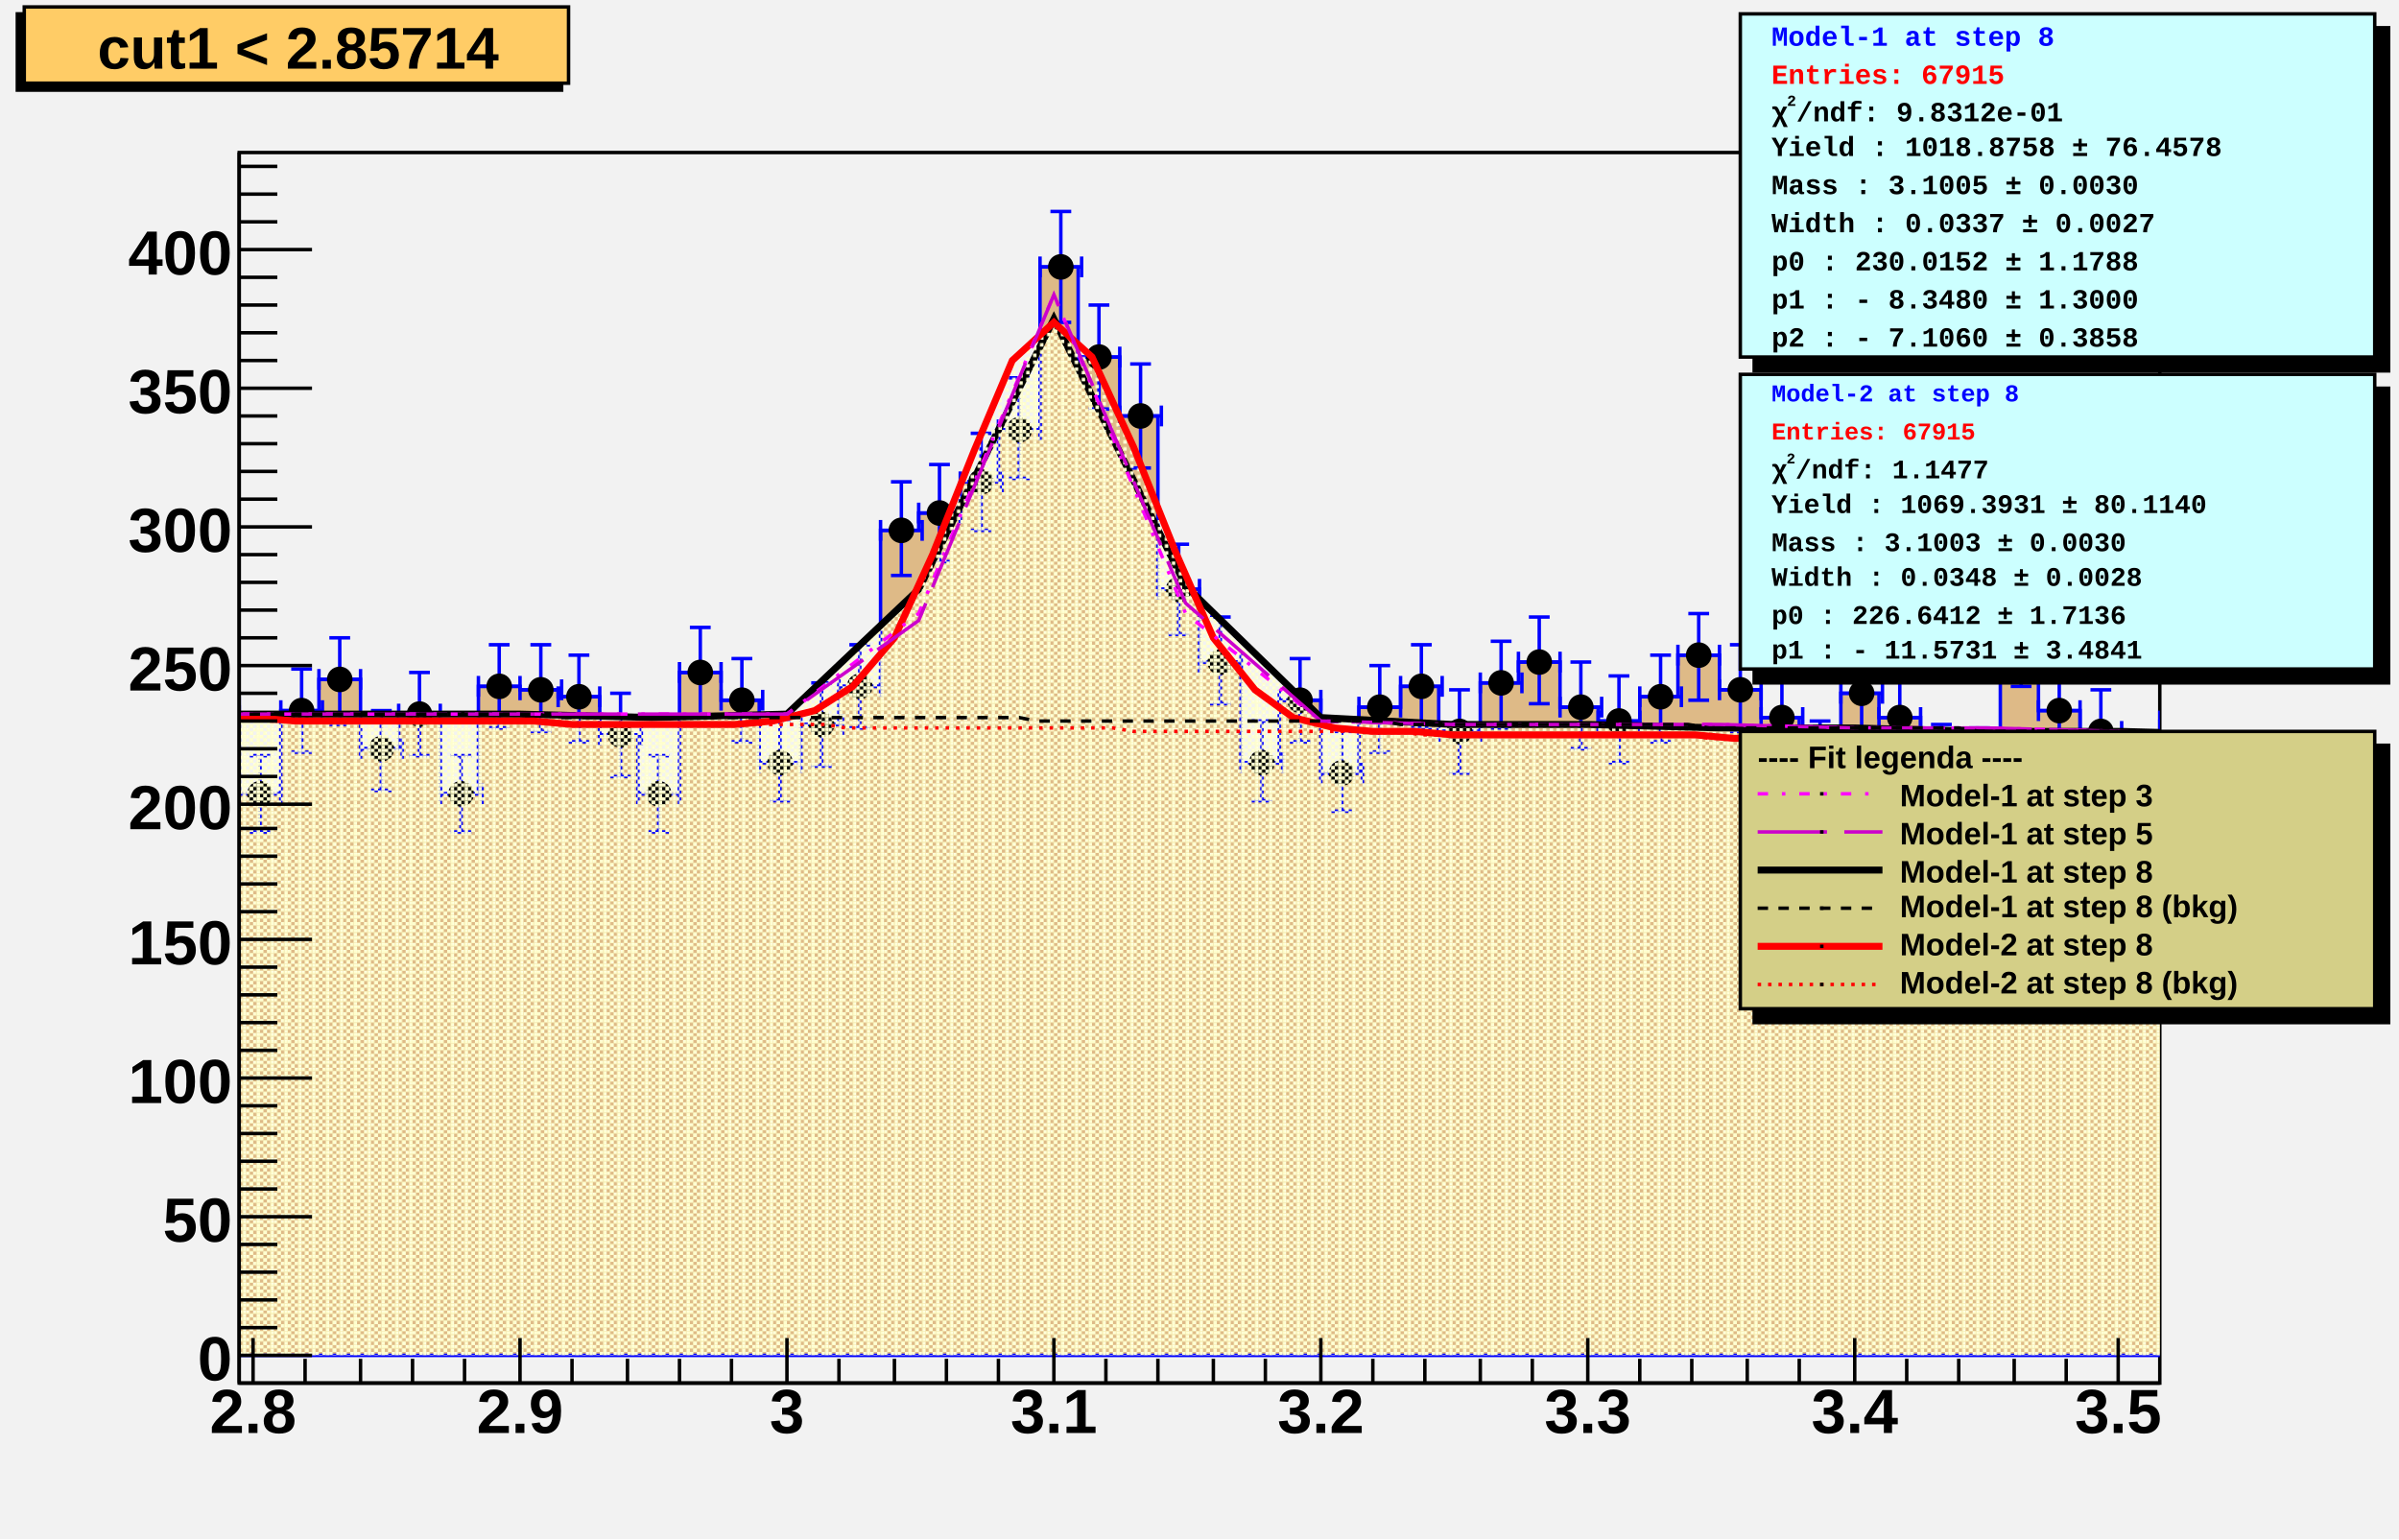
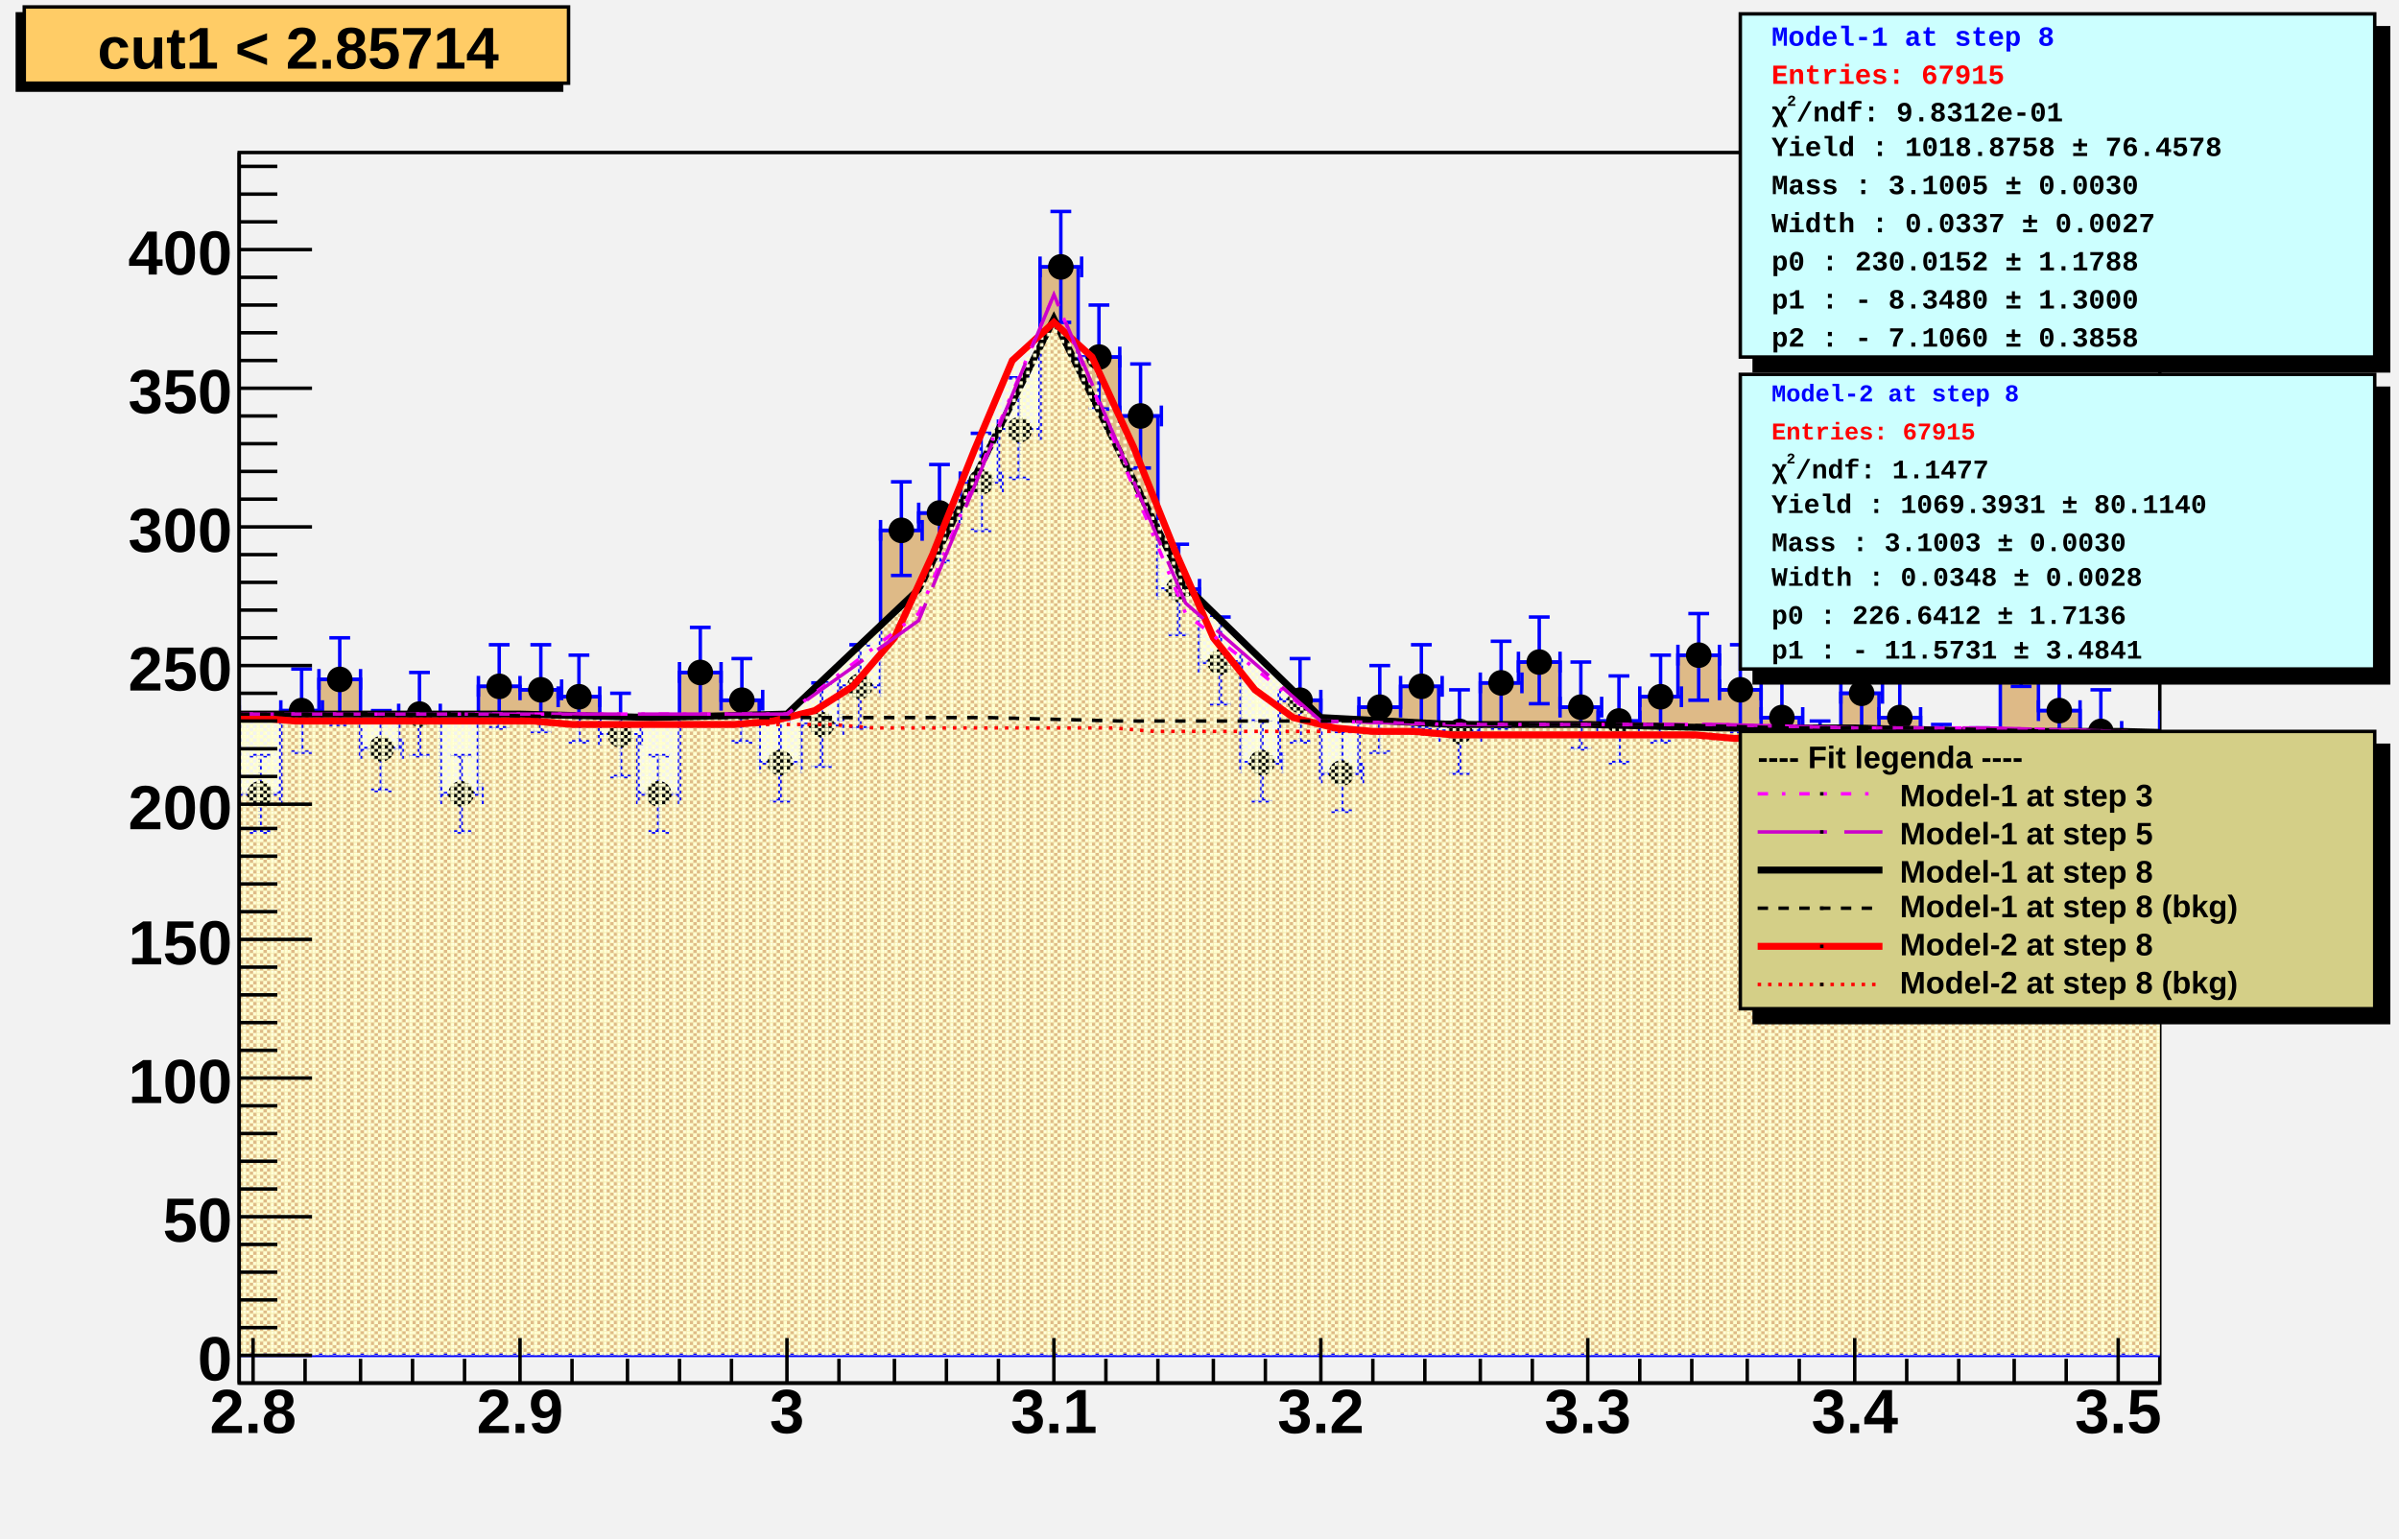
<svg xmlns="http://www.w3.org/2000/svg" viewBox="0 0 692 444" preserveAspectRatio="none" width="692" height="444">
  <defs>
    <pattern id="pat_3001_390" patternUnits="userSpaceOnUse" width="2" height="2">
      <path d="M0,0h1v1h-1zM1,1h1v1h-1z" style="fill: #ffffcc;" />
    </pattern>
    <pattern id="pat_3002_390" patternUnits="userSpaceOnUse" width="4" height="2">
      <path d="M1,0h1v1h-1zM3,1h1v1h-1z" style="fill: #ffffcc;" />
    </pattern>
  </defs>
  <path d="M0,0H692V444H0Z" style="fill: #f2f2f2;" />
  <g>
    <g transform="translate(69,44)">
      <path d="M0,0H554V355H0Z" style="fill: #f2f2f2; stroke: black; stroke-width: 1;" />
      <svg x="0" y="0" overflow="hidden" width="554" height="355" viewBox="0 0 554 355">
        <g>
          <path d="M-23,175h11v-15h12v25h12v-24h11v-9h12v20h11v-10h12v23h11v-31h12v1h11v2h12v11h11v17h12v-35h12v8h11v18h12v-11h11v-11h12v-45h11v-5h12v-9h11v-15h12v-47h11v26h12v17h11v50h12v21h12v29h11v-18h12v21h11v-19h12v-6h11v13h12v-14h11v-6h12v13h11v4h12v-7h11v-12h12v10h12v8h11v13h12v-20h11v7h12v13h11v1h12v-36h11v20h12v6h11v12h12v-15h12v-11h11L577,347H-23Z" style="stroke-linejoin: miter; stroke: blue; stroke-width: 1; fill: #deba87;" />
        </g>
        <g>
          <path d="M-23,172v6m0,-3h12m0,-3v6M-20,163h6m-3,0v23m-3,0h6M-12,157v6m0,-3h12m0,-3v6M-9,147h6m-3,0v25m-3,0h6M0,182v6m0,-3h12m0,-3v6M3,174h6m-3,0v22m-3,0h6M12,158v6m0,-3h12m0,-3v6M15,149h6m-3,0v24m-3,0h6M23,149v6m0,-3h12m0,-3v6M26,140h6m-3,0v25m-3,0h6M35,169v6m0,-3h12m0,-3v6M38,161h6m-3,0v23m-3,0h6M46,159v6m0,-3h12m0,-3v6M49,150h6m-3,0v24m-3,0h6M58,182v6m0,-3h12m0,-3v6M61,174h6m-3,0v22m-3,0h6M69,151v6m0,-3h12m0,-3v6M72,142h6m-3,0v24m-3,0h6M81,152v6m0,-3h12m0,-3v6M84,142h6m-3,0v25m-3,0h6M92,154v6m0,-3h12m0,-3v6M95,145h6m-3,0v25m-3,0h6M104,165v6m0,-3h12m0,-3v6M107,156h6m-3,0v24m-3,0h6M115,182v6m0,-3h12m0,-3v6M118,174h6m-3,0v22m-3,0h6M127,147v6m0,-3h12m0,-3v6M130,137h6m-3,0v26m-3,0h6M139,155v6m0,-3h12m0,-3v6M142,146h6m-3,0v24m-3,0h6M150,173v6m0,-3h12m0,-3v6M153,164h6m-3,0v23m-3,0h6M162,162v6m0,-3h12m0,-3v6M165,153h6m-3,0v24m-3,0h6M173,151v6m0,-3h12m0,-3v6M176,142h6m-3,0v24m-3,0h6M185,106v6m0,-3h12m0,-3v6M188,95h6m-3,0v27m-3,0h6M196,101v6m0,-3h12m0,-3v6M199,90h6m-3,0v28m-3,0h6M208,92v6m0,-3h12m0,-3v6M211,81h6m-3,0v28m-3,0h6M219,77v6m0,-3h12m0,-3v6M222,65h6m-3,0v29m-3,0h6M231,30v6m0,-3h12m0,-3v6M234,17h6m-3,0v32m-3,0h6M242,56v6m0,-3h12m0,-3v6M245,44h6m-3,0v30m-3,0h6M254,73v6m0,-3h12m0,-3v6M257,61h6m-3,0v30m-3,0h6M265,123v6m0,-3h12m0,-3v6M268,113h6m-3,0v26m-3,0h6M277,144v6m0,-3h12m0,-3v6M280,134h6m-3,0v25m-3,0h6M289,173v6m0,-3h12m0,-3v6M292,164h6m-3,0v23m-3,0h6M300,155v6m0,-3h12m0,-3v6M303,146h6m-3,0v24m-3,0h6M312,176v6m0,-3h12m0,-3v6M315,167h6m-3,0v23m-3,0h6M323,157v6m0,-3h12m0,-3v6M326,148h6m-3,0v25m-3,0h6M335,151v6m0,-3h12m0,-3v6M338,142h6m-3,0v24m-3,0h6M346,164v6m0,-3h12m0,-3v6M349,155h6m-3,0v24m-3,0h6M358,150v6m0,-3h12m0,-3v6M361,141h6m-3,0v25m-3,0h6M369,144v6m0,-3h12m0,-3v6M372,134h6m-3,0v25m-3,0h6M381,157v6m0,-3h12m0,-3v6M384,147h6m-3,0v25m-3,0h6M392,161v6m0,-3h12m0,-3v6M395,151h6m-3,0v25m-3,0h6M404,154v6m0,-3h12m0,-3v6M407,145h6m-3,0v25m-3,0h6M415,142v6m0,-3h12m0,-3v6M418,133h6m-3,0v25m-3,0h6M427,152v6m0,-3h12m0,-3v6M430,142h6m-3,0v25m-3,0h6M439,160v6m0,-3h12m0,-3v6M442,151h6m-3,0v24m-3,0h6M450,173v6m0,-3h12m0,-3v6M453,164h6m-3,0v23m-3,0h6M462,153v6m0,-3h12m0,-3v6M465,144h6m-3,0v25m-3,0h6M473,160v6m0,-3h12m0,-3v6M476,151h6m-3,0v24m-3,0h6M485,173v6m0,-3h12m0,-3v6M488,165h6m-3,0v23m-3,0h6M496,174v6m0,-3h12m0,-3v6M499,166h6m-3,0v23m-3,0h6M508,138v6m0,-3h12m0,-3v6M511,128h6m-3,0v26m-3,0h6M519,158v6m0,-3h12m0,-3v6M522,149h6m-3,0v24m-3,0h6M531,164v6m0,-3h12m0,-3v6M534,155h6m-3,0v24m-3,0h6M542,176v6m0,-3h12m0,-3v6M545,167h6m-3,0v23m-3,0h6M554,161v6m0,-3h12m0,-3v6M557,151h6m-3,0v25m-3,0h6M566,150v6m0,-3h12m0,-3v6M569,141h6m-3,0v25m-3,0h6" style="stroke: blue; stroke-width: 1;" />
          <path d="M-20.2,175.0a3.2,3.2,0,1,0,6.4,0a3.2,3.2,0,1,0,-6.4,0zM-9.2,160.0a3.2,3.2,0,1,0,6.4,0a3.2,3.2,0,1,0,-6.4,0zM2.8,185.0a3.2,3.2,0,1,0,6.4,0a3.2,3.2,0,1,0,-6.4,0zM14.8,161.0a3.2,3.2,0,1,0,6.4,0a3.2,3.2,0,1,0,-6.4,0zM25.8,152.0a3.2,3.2,0,1,0,6.4,0a3.2,3.2,0,1,0,-6.4,0zM37.8,172.0a3.2,3.2,0,1,0,6.4,0a3.2,3.2,0,1,0,-6.4,0zM48.8,162.0a3.2,3.2,0,1,0,6.4,0a3.2,3.2,0,1,0,-6.4,0zM60.8,185.0a3.2,3.2,0,1,0,6.4,0a3.2,3.2,0,1,0,-6.4,0zM71.8,154.0a3.2,3.2,0,1,0,6.4,0a3.2,3.2,0,1,0,-6.4,0zM83.8,155.0a3.2,3.2,0,1,0,6.4,0a3.2,3.2,0,1,0,-6.4,0zM94.8,157.0a3.2,3.2,0,1,0,6.4,0a3.2,3.2,0,1,0,-6.4,0zM106.8,168.0a3.2,3.2,0,1,0,6.4,0a3.2,3.2,0,1,0,-6.4,0zM117.8,185.0a3.2,3.2,0,1,0,6.4,0a3.2,3.2,0,1,0,-6.4,0zM129.8,150.0a3.2,3.2,0,1,0,6.4,0a3.2,3.2,0,1,0,-6.4,0zM141.8,158.0a3.2,3.2,0,1,0,6.4,0a3.2,3.2,0,1,0,-6.4,0zM152.8,176.0a3.2,3.2,0,1,0,6.4,0a3.2,3.2,0,1,0,-6.4,0zM164.8,165.0a3.2,3.2,0,1,0,6.4,0a3.2,3.2,0,1,0,-6.4,0zM175.8,154.0a3.2,3.2,0,1,0,6.4,0a3.2,3.2,0,1,0,-6.4,0zM187.8,109.0a3.2,3.2,0,1,0,6.4,0a3.2,3.2,0,1,0,-6.4,0zM198.8,104.0a3.2,3.2,0,1,0,6.4,0a3.2,3.2,0,1,0,-6.4,0zM210.8,95.0a3.2,3.2,0,1,0,6.4,0a3.2,3.2,0,1,0,-6.4,0zM221.8,80.0a3.2,3.2,0,1,0,6.4,0a3.2,3.2,0,1,0,-6.4,0zM233.8,33.0a3.2,3.2,0,1,0,6.4,0a3.2,3.2,0,1,0,-6.4,0zM244.8,59.0a3.2,3.2,0,1,0,6.4,0a3.2,3.2,0,1,0,-6.4,0zM256.8,76.0a3.2,3.2,0,1,0,6.4,0a3.2,3.2,0,1,0,-6.4,0zM267.8,126.0a3.2,3.2,0,1,0,6.4,0a3.2,3.2,0,1,0,-6.4,0zM279.8,147.0a3.2,3.2,0,1,0,6.4,0a3.2,3.2,0,1,0,-6.4,0zM291.8,176.0a3.2,3.2,0,1,0,6.4,0a3.2,3.2,0,1,0,-6.4,0zM302.8,158.0a3.2,3.2,0,1,0,6.4,0a3.2,3.2,0,1,0,-6.4,0zM314.8,179.0a3.2,3.2,0,1,0,6.4,0a3.2,3.2,0,1,0,-6.4,0zM325.8,160.0a3.2,3.2,0,1,0,6.4,0a3.2,3.2,0,1,0,-6.4,0zM337.8,154.0a3.2,3.2,0,1,0,6.4,0a3.2,3.2,0,1,0,-6.4,0zM348.8,167.0a3.2,3.2,0,1,0,6.4,0a3.2,3.2,0,1,0,-6.4,0zM360.8,153.0a3.2,3.2,0,1,0,6.4,0a3.2,3.2,0,1,0,-6.4,0zM371.8,147.0a3.2,3.2,0,1,0,6.4,0a3.2,3.2,0,1,0,-6.4,0zM383.8,160.0a3.2,3.2,0,1,0,6.4,0a3.2,3.2,0,1,0,-6.4,0zM394.8,164.0a3.2,3.2,0,1,0,6.4,0a3.2,3.2,0,1,0,-6.4,0zM406.8,157.0a3.2,3.2,0,1,0,6.4,0a3.2,3.2,0,1,0,-6.4,0zM417.8,145.0a3.2,3.2,0,1,0,6.4,0a3.2,3.2,0,1,0,-6.4,0zM429.8,155.0a3.2,3.2,0,1,0,6.4,0a3.2,3.2,0,1,0,-6.4,0zM441.8,163.0a3.2,3.2,0,1,0,6.4,0a3.2,3.2,0,1,0,-6.4,0zM452.8,176.0a3.2,3.2,0,1,0,6.4,0a3.2,3.2,0,1,0,-6.4,0zM464.8,156.0a3.2,3.2,0,1,0,6.4,0a3.2,3.2,0,1,0,-6.4,0zM475.8,163.0a3.2,3.2,0,1,0,6.4,0a3.2,3.2,0,1,0,-6.4,0zM487.8,176.0a3.2,3.2,0,1,0,6.4,0a3.2,3.2,0,1,0,-6.4,0zM498.8,177.0a3.2,3.2,0,1,0,6.4,0a3.2,3.2,0,1,0,-6.4,0zM510.8,141.0a3.2,3.2,0,1,0,6.4,0a3.2,3.2,0,1,0,-6.4,0zM521.8,161.0a3.2,3.2,0,1,0,6.4,0a3.2,3.2,0,1,0,-6.4,0zM533.8,167.0a3.2,3.2,0,1,0,6.4,0a3.2,3.2,0,1,0,-6.4,0zM544.8,179.0a3.2,3.2,0,1,0,6.4,0a3.2,3.2,0,1,0,-6.4,0zM556.8,164.0a3.2,3.2,0,1,0,6.4,0a3.2,3.2,0,1,0,-6.4,0zM568.8,153.0a3.2,3.2,0,1,0,6.4,0a3.2,3.2,0,1,0,-6.4,0z" style="stroke: black; fill: black;" />
        </g>
        <g>
          <path d="M-35,162L4,162L42,162L81,162L119,163L158,162L196,126L235,48L273,125L312,163L350,165L389,165L427,166L466,166L504,167L543,167L581,168L620,168L639,347H-54Z" style="fill: url(#pat_3001_390);" />
          <path d="M-35,162L4,162L42,162L81,162L119,163L158,162L196,126L235,48L273,125L312,163L350,165L389,165L427,166L466,166L504,167L543,167L581,168L620,168" style="fill: none; stroke: black; stroke-width: 2;" />
        </g>
        <g>
          <path d="M-8,163L4,163L16,164L27,164L39,164L50,164L62,164L73,164L85,164L96,165L108,165L119,165L131,165L143,165L154,164L166,161L177,154L189,140L200,116L212,86L223,60L235,49L246,59L258,85L270,115L281,140L293,155L304,163L316,166L327,167L339,167L350,168L362,168L373,168L385,168L396,168L408,168L420,168L431,169L443,169L454,169L466,169L477,169L489,169L500,169L512,170L523,170L535,170L547,170L558,170L570,170L575,347H-14Z" style="fill: url(#pat_3002_390);" />
          <path d="M-8,163L4,163L16,164L27,164L39,164L50,164L62,164L73,164L85,164L96,165L108,165L119,165L131,165L143,165L154,164L166,161L177,154L189,140L200,116L212,86L223,60L235,49L246,59L258,85L270,115L281,140L293,155L304,163L316,166L327,167L339,167L350,168L362,168L373,168L385,168L396,168L408,168L420,168L431,169L443,169L454,169L466,169L477,169L489,169L500,169L512,170L523,170L535,170L547,170L558,170L570,170" style="fill: none; stroke: red; stroke-width: 2;" />
        </g>
        <g>
          <path d="M-35,162L4,162L42,162L81,162L119,162L158,162L196,133L235,41L273,133L312,164L350,165L389,165L427,165L466,166L504,166L543,167L581,168L620,168" style="fill: none; stroke: magenta; stroke-width: 1; stroke-dasharray: 3,4,1,4;" />
        </g>
        <g>
          <path d="M-35,162L4,162L42,162L81,162L119,162L158,162L196,135L235,41L273,130L312,164L350,165L389,165L427,165L466,166L504,166L543,167L581,168L620,168" style="fill: none; stroke: #cc00cc; stroke-width: 1; stroke-dasharray: 20,5;" />
        </g>
        <g>
-           <path d="M3,162L9,162L14,162L20,162L25,162L31,162L36,162L42,162L47,162L53,162L58,162L64,162L69,162L75,162L81,162L86,162L92,163L97,163L103,163L108,163L114,163L119,163L125,163L130,163L136,163L142,163L147,163L153,163L158,163L164,163L169,163L175,163L180,163L186,163L191,163L197,163L202,163L208,163L214,163L219,163L225,163L230,164L236,164L241,164L247,164L252,164L258,164L263,164L269,164L274,164L280,164L286,164L291,164L297,164L302,164L308,164L313,164L319,164L324,164L330,164L335,165L341,165L346,165L352,165L358,165L363,165L369,165L374,165L380,165L385,165L391,165L396,165L402,165L407,165L413,165L418,165L424,166L430,166L435,166L441,166L446,166L452,166L457,166L463,166L468,166L474,166L479,166L485,166L491,166L496,166L502,167L507,167L513,167L518,167L524,167L529,167L535,167L540,167L546,167L551,167" style="fill: none; stroke: black; stroke-width: 1; stroke-dasharray: 3,3;" />
-         </g>
-         <g>
-           <path d="M3,163L9,164L14,164L20,164L25,164L31,164L36,164L42,164L47,164L53,164L58,164L64,164L69,164L75,164L81,164L86,164L92,165L97,165L103,165L108,165L114,165L119,165L125,165L130,165L136,165L142,165L147,165L153,165L158,165L164,165L169,165L175,166L180,166L186,166L191,166L197,166L202,166L208,166L214,166L219,166L225,166L230,166L236,166L241,166L247,166L252,166L258,167L263,167L269,167L274,167L280,167L286,167L291,167L297,167L302,167L308,167L313,167L319,167L324,167L330,167L335,167L341,168L346,168L352,168L358,168L363,168L369,168L374,168L380,168L385,168L391,168L396,168L402,168L407,168L413,168L418,168L424,169L430,169L435,169L441,169L446,169L452,169L457,169L463,169L468,169L474,169L479,169L485,169L491,169L496,169L502,169L507,170L513,170L518,170L524,170L529,170L535,170L540,170L546,170L551,170" style="fill: none; stroke: red; stroke-width: 1; stroke-dasharray: 1,2;" />
+           <path d="M-54,162L-15,162L23,162L62,162L100,163L139,163L177,163L216,163L254,164L293,164L331,164L370,165L408,165L447,166L485,166L523,167L562,167L600,168" style="fill: none; stroke: black; stroke-width: 1; stroke-dasharray: 3,3;" />
+         </g>
+         <g>
+           <path d="M-13,163L-2,163L10,164L21,164L33,164L44,164L56,164L68,164L79,164L91,165L102,165L114,165L125,165L137,165L148,165L160,165L171,165L183,166L195,166L206,166L218,166L229,166L241,166L252,166L264,167L275,167L287,167L298,167L310,167L321,167L333,167L345,168L356,168L368,168L379,168L391,168L402,168L414,168L425,169L437,169L448,169L460,169L472,169L483,169L495,169L506,170L518,170L529,170L541,170L552,170L564,170L575,170" style="fill: none; stroke: red; stroke-width: 1; stroke-dasharray: 1,2;" />
        </g>
      </svg>
      <g>
        <g transform="translate(0,355)">
          <path d="M0,0h554M4,-13V0M19,-7V0M35,-7V0M50,-7V0M65,-7V0M81,-13V0M96,-7V0M112,-7V0M127,-7V0M142,-7V0M158,-13V0M173,-7V0M189,-7V0M204,-7V0M219,-7V0M235,-13V0M250,-7V0M265,-7V0M281,-7V0M296,-7V0M312,-13V0M327,-7V0M342,-7V0M358,-7V0M373,-7V0M389,-13V0M404,-7V0M419,-7V0M435,-7V0M450,-7V0M466,-13V0M481,-7V0M496,-7V0M512,-7V0M527,-7V0M542,-13V0" style="stroke: black; stroke-width: 1;" />
          <g font-family="Arial" font-size="18" space="preserve" font-weight="bold" fill="black" text-anchor="middle">
            <text dy=".8em" transform="translate(4)">
       2.8
      </text>
            <text dy=".8em" transform="translate(81)">
       2.9
      </text>
            <text dy=".8em" transform="translate(158)">
       3
      </text>
            <text dy=".8em" transform="translate(235)">
       3.1
      </text>
            <text dy=".8em" transform="translate(312)">
       3.2
      </text>
            <text dy=".8em" transform="translate(389)">
       3.3
      </text>
            <text dy=".8em" transform="translate(466)">
       3.4
      </text>
            <text dy=".8em" transform="translate(542)">
       3.5
      </text>
          </g>
        </g>
        <g>
          <path d="M0,0v355M21,347H0M11,339H0M11,331H0M11,323H0M11,315H0M21,307H0M11,299H0M11,291H0M11,283H0M11,275H0M21,267H0M11,259H0M11,251H0M11,243H0M11,235H0M21,227H0M11,219H0M11,211H0M11,203H0M11,195H0M21,188H0M11,180H0M11,172H0M11,164H0M11,156H0M21,148H0M11,140H0M11,132H0M11,124H0M11,116H0M21,108H0M11,100H0M11,92H0M11,84H0M11,76H0M21,68H0M11,60H0M11,52H0M11,44H0M11,36H0M21,28H0M11,20H0M11,12H0M11,4H0" style="stroke: black; stroke-width: 1;" />
          <g font-family="Arial" font-size="18" space="preserve" font-weight="bold" fill="black" text-anchor="end">
            <text dy=".4em" transform="translate(-2,347)">
       0
      </text>
            <text dy=".4em" transform="translate(-2,307)">
       50
      </text>
            <text dy=".4em" transform="translate(-2,267)">
       100
      </text>
            <text dy=".4em" transform="translate(-2,227)">
       150
      </text>
            <text dy=".4em" transform="translate(-2,188)">
       200
      </text>
            <text dy=".4em" transform="translate(-2,148)">
       250
      </text>
            <text dy=".4em" transform="translate(-2,108)">
       300
      </text>
            <text dy=".4em" transform="translate(-2,68)">
       350
      </text>
            <text dy=".4em" transform="translate(-2,28)">
       400
      </text>
          </g>
        </g>
      </g>
    </g>
    <g transform="translate(7,2)" font-family="Arial" font-size="17" space="preserve" font-weight="bold">
      <path d="M-2,2v22h157v-22z" style="fill: black; stroke: black; stroke-width: 1px;" />
      <path d="M0,0H157V22H0Z" style="fill: #ffcc66; stroke: black; stroke-width: 1;" />
      <text fill="black" text-anchor="middle" dy=".4em" transform="translate(79,11)">
    cut1 &lt; 2.85714
   </text>
    </g>
    <g transform="translate(502,4)" font-family="Courier New" font-size="8" space="preserve" font-weight="bold">
      <path d="M4,4v99h183v-99z" style="fill: black; stroke: black; stroke-width: 1px;" />
      <path d="M0,0H183V99H0Z" style="fill: #ccffff; stroke: black; stroke-width: 1;" />
      <text fill="blue" text-anchor="start" dy=".4em" transform="translate(9,6)">
    Model-1 at step 8
   </text>
      <text fill="red" text-anchor="start" dy=".4em" transform="translate(9,17)">
    Entries:       67915
   </text>
      <g transform="translate(9,31) scale(0.891)">
        <text fill="black" font-size="9">
     χ
    </text>
        <text fill="black" font-size="5" transform="translate(5,-5)">
     2
    </text>
        <text fill="black" font-size="9" x="8">
     /ndf:  9.8312e-01
    </text>
      </g>
      <g transform="translate(9,41) scale(0.891)">
        <text fill="black" font-size="9">
     Yield :   1018.8758 ± 76.4578
    </text>
      </g>
      <g transform="translate(9,52) scale(0.891)">
        <text fill="black" font-size="9">
     Mass  :      3.1005 ± 0.0030
    </text>
      </g>
      <g transform="translate(9,63) scale(0.891)">
        <text fill="black" font-size="9">
     Width :      0.0337 ± 0.0027
    </text>
      </g>
      <g transform="translate(9,74) scale(0.891)">
        <text fill="black" font-size="9">
     p0    :    230.0152 ± 1.1788
    </text>
      </g>
      <g transform="translate(9,85) scale(0.891)">
        <text fill="black" font-size="9">
     p1    : -    8.3480 ± 1.3000
    </text>
      </g>
      <g transform="translate(9,96) scale(0.891)">
        <text fill="black" font-size="9">
     p2    : -    7.1060 ± 0.3858
    </text>
      </g>
    </g>
    <g transform="translate(502,108)" font-family="Courier New" font-size="7" space="preserve" font-weight="bold">
      <path d="M4,4v85h183v-85z" style="fill: black; stroke: black; stroke-width: 1px;" />
      <path d="M0,0H183V85H0Z" style="fill: #ccffff; stroke: black; stroke-width: 1;" />
      <text fill="blue" text-anchor="start" dy=".4em" transform="translate(9,5)">
    Model-2 at step 8
   </text>
      <text fill="red" text-anchor="start" dy=".4em" transform="translate(9,16)">
    Entries:       67915
   </text>
      <g transform="translate(9,30) scale(0.861)">
        <text fill="black" font-size="9">
     χ
    </text>
        <text fill="black" font-size="5" transform="translate(5,-5)">
     2
    </text>
        <text fill="black" font-size="9" x="8">
     /ndf:      1.1477
    </text>
      </g>
      <g transform="translate(9,40) scale(0.861)">
        <text fill="black" font-size="9">
     Yield :   1069.3931 ± 80.1140
    </text>
      </g>
      <g transform="translate(9,51) scale(0.861)">
        <text fill="black" font-size="9">
     Mass  :      3.1003 ± 0.0030
    </text>
      </g>
      <g transform="translate(9,61) scale(0.861)">
        <text fill="black" font-size="9">
     Width :      0.0348 ± 0.0028
    </text>
      </g>
      <g transform="translate(9,72) scale(0.861)">
        <text fill="black" font-size="9">
     p0    :    226.6412 ± 1.7136
    </text>
      </g>
      <g transform="translate(9,82) scale(0.861)">
        <text fill="black" font-size="9">
     p1    : -   11.5731 ± 3.4841
    </text>
      </g>
    </g>
    <g transform="translate(502,211)" font-family="Arial" font-size="9" space="preserve" font-weight="bold">
      <path d="M4,4v80h183v-80z" style="fill: black; stroke: black; stroke-width: 1px;" />
      <path d="M0,0H183V80H0Z" style="fill: #d4cf87; stroke: black; stroke-width: 1;" />
      <text fill="black" text-anchor="start" dy=".4em" transform="translate(5,7)">
    ---- Fit legenda ----
   </text>
      <path d="M5,18H41" style="stroke: magenta; stroke-width: 1; stroke-dasharray: 3,4,1,4;" />
      <path d="M23,18h1" style="stroke: black; fill: none;" />
      <text fill="black" text-anchor="start" dy=".4em" transform="translate(46,18)">
    Model-1 at step 3
   </text>
      <path d="M5,29H41" style="stroke: #cc00cc; stroke-width: 1; stroke-dasharray: 20,5;" />
      <path d="M23,29h1" style="stroke: black; fill: none;" />
      <text fill="black" text-anchor="start" dy=".4em" transform="translate(46,29)">
    Model-1 at step 5
   </text>
      <path d="M5,40H41" style="stroke: black; stroke-width: 2;" />
      <path d="M23,40h1" style="stroke: black; fill: none;" />
      <text fill="black" text-anchor="start" dy=".4em" transform="translate(46,40)">
    Model-1 at step 8
   </text>
      <path d="M5,51H41" style="stroke: black; stroke-width: 1; stroke-dasharray: 3,3;" />
      <path d="M23,51h1" style="stroke: black; fill: none;" />
      <text fill="black" text-anchor="start" dy=".4em" transform="translate(46,50)">
    Model-1 at step 8 (bkg)
   </text>
      <path d="M5,62H41" style="stroke: red; stroke-width: 2;" />
      <path d="M23,62h1" style="stroke: black; fill: none;" />
      <text fill="black" text-anchor="start" dy=".4em" transform="translate(46,61)">
    Model-2 at step 8
   </text>
      <path d="M5,73H41" style="stroke: red; stroke-width: 1; stroke-dasharray: 1,2;" />
      <path d="M23,73h1" style="stroke: black; fill: none;" />
      <text fill="black" text-anchor="start" dy=".4em" transform="translate(46,72)">
    Model-2 at step 8 (bkg)
   </text>
    </g>
  </g>
</svg>
